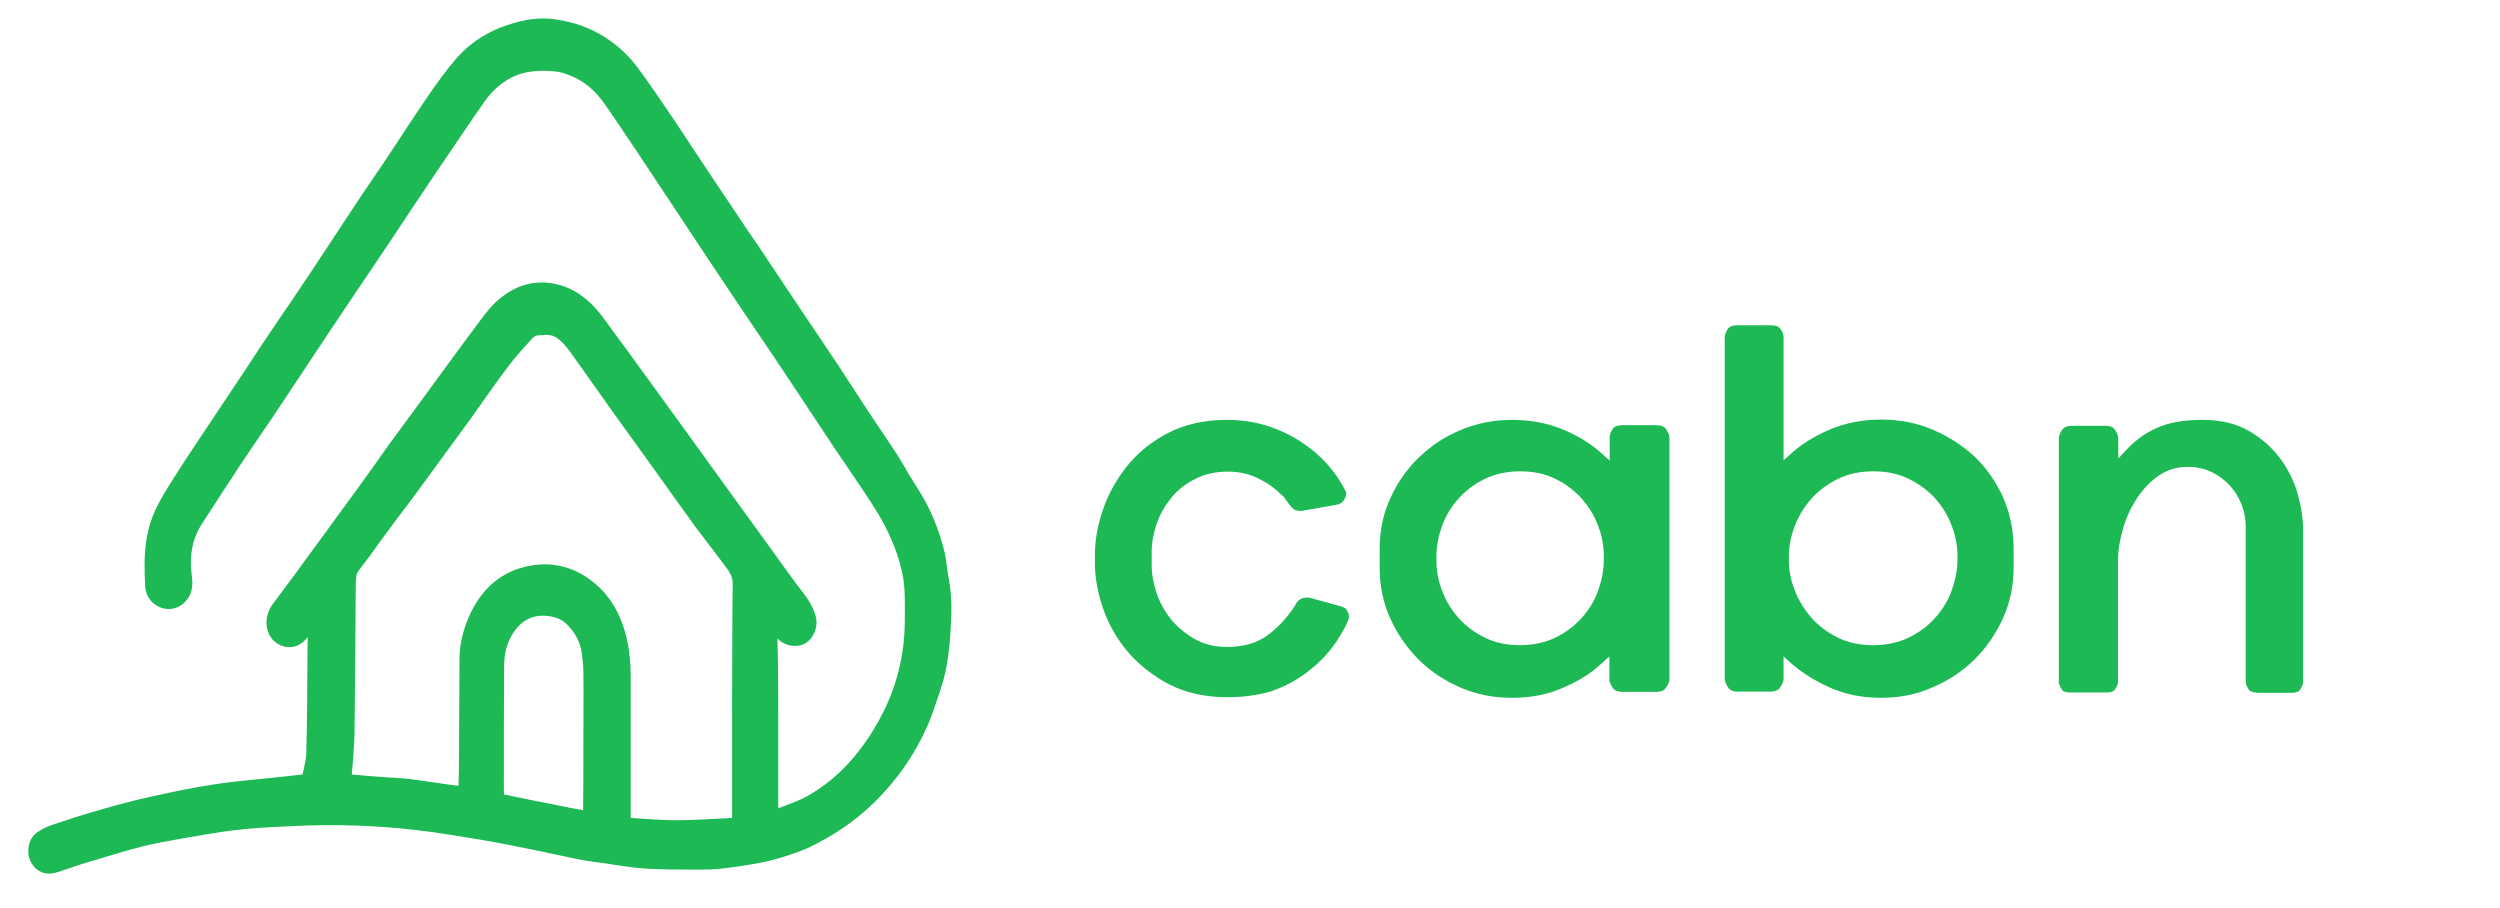
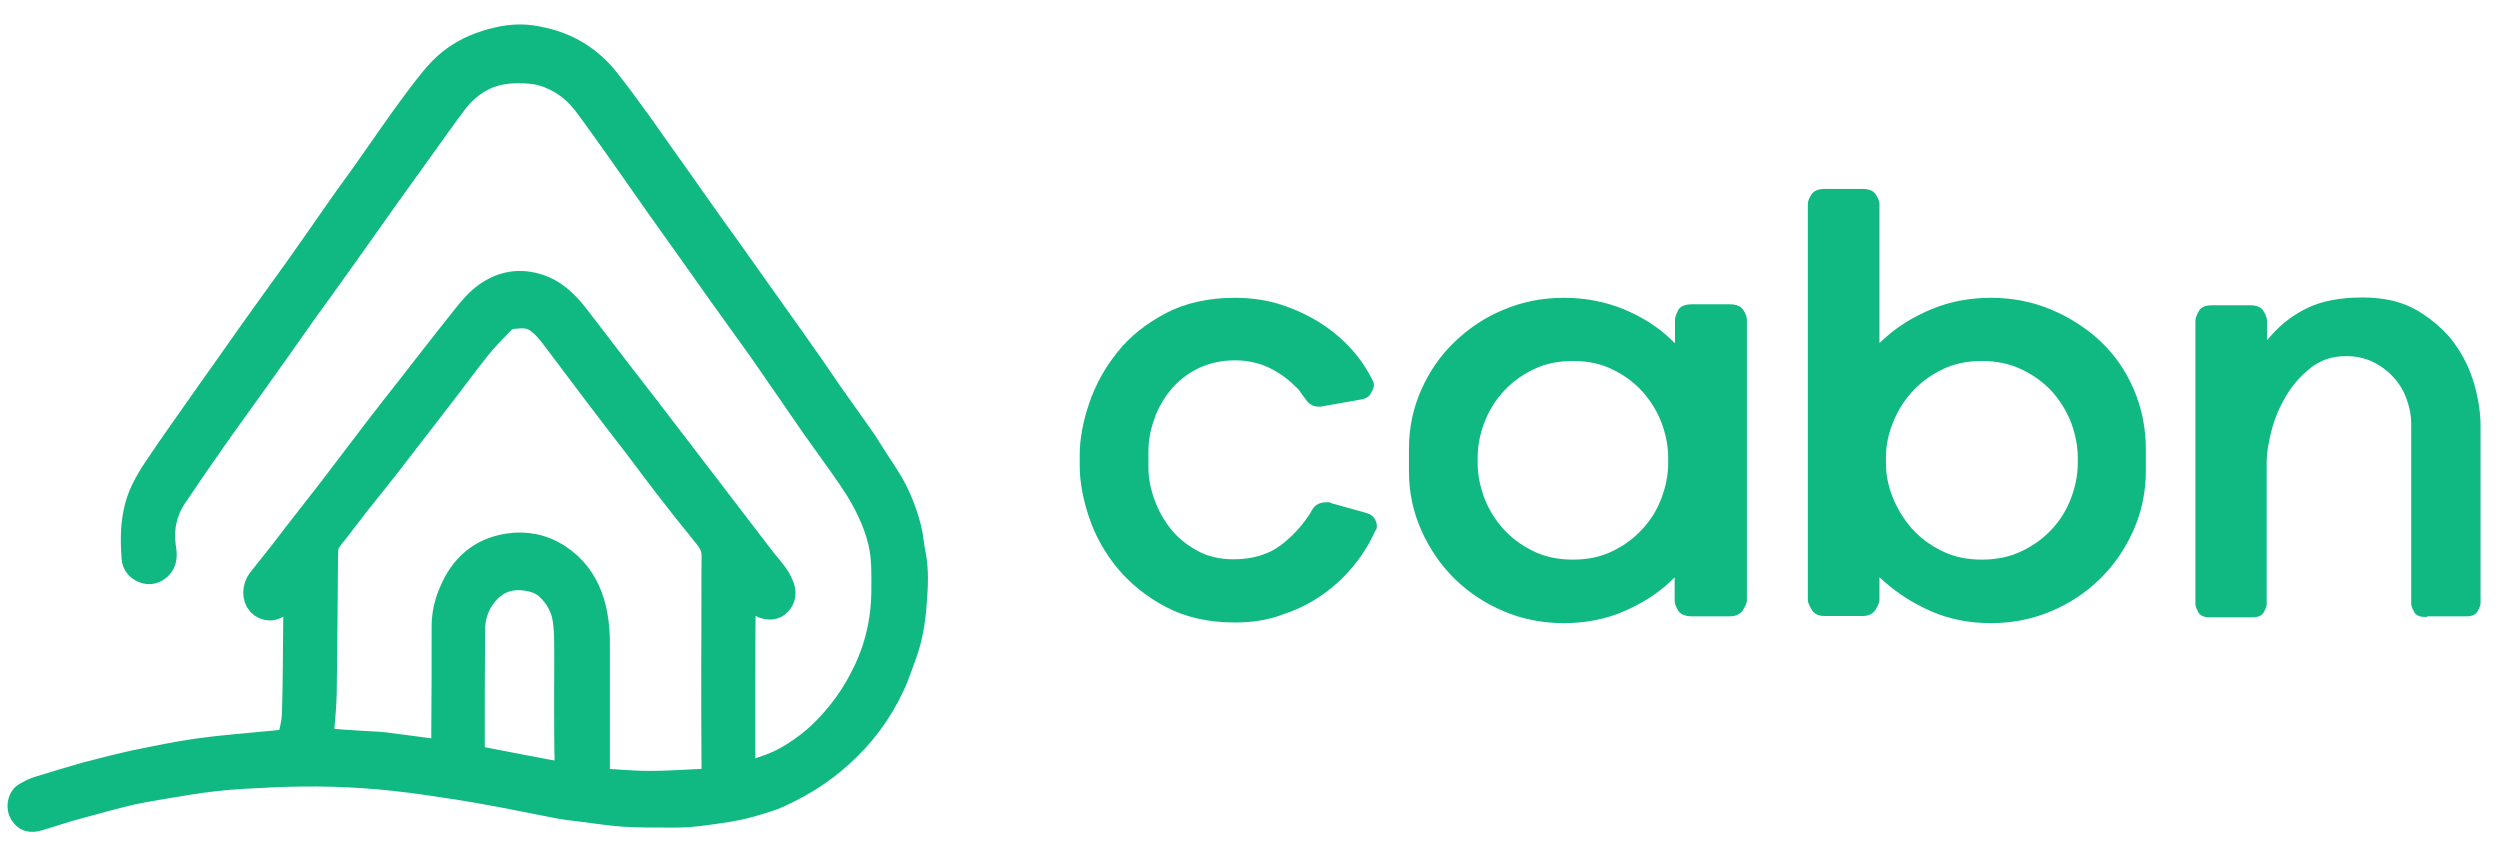
- <svg xmlns="http://www.w3.org/2000/svg" version="1.1" id="Layer_1" x="0px" y="0px" viewBox="0 0 845.5 307" style="enable-background:new 0 0 845.5 307;" xml:space="preserve">
+ <svg xmlns="http://www.w3.org/2000/svg" version="1.1" id="Layer_1" x="0px" y="0px" viewBox="0 0 771.5 264" style="enable-background:new 0 0 771.5 264;" xml:space="preserve">
  <style type="text/css">
- 	.st0{fill:#1DB954;stroke:#1DB954;stroke-width:7;stroke-miterlimit:10;}
- 	.st1{fill:#1DB954;}
+ 	.st0{fill:#10B981;stroke:#10B981;stroke-width:9;stroke-miterlimit:10;}
+ 	.st1{fill:#10B981;stroke:#10B981;stroke-miterlimit:10;}
</style>
-   <path class="st0" d="M259.7,242c0,11,0,22,0,32.9c0,0.2,0,0.4,0,0.6c0.1,2.1,0.5,2.6,2.2,2c2.7-0.9,5.4-1.9,8.1-3  c4.2-1.6,8-4,11.7-6.8c4.6-3.5,8.7-7.8,12.3-12.6c3.2-4.2,6-8.9,8.4-13.8c4.6-9.6,7-20,7.1-31c0-6,0.3-12.1-1.1-18  c-0.9-4-2.2-7.8-3.9-11.6c-2.5-5.9-5.9-11.1-9.3-16.2c-3.3-5-6.7-9.9-10-14.8c-6.2-9.3-12.3-18.6-18.5-27.9  c-4.4-6.6-8.9-13.1-13.3-19.7c-7-10.4-14-20.9-20.9-31.4c-4.5-6.7-8.9-13.5-13.4-20.2c-4-5.9-7.9-11.9-12-17.7  c-3.4-4.8-7.7-8.4-12.7-10.4c-2-0.8-4-1.5-6.1-1.7c-5.8-0.6-11.7-0.3-17.1,2.5c-3.8,2-7.1,4.9-9.8,8.6c-4.1,5.7-8,11.7-12,17.5  c-4.1,6.1-8.3,12.2-12.4,18.4c-4.4,6.6-8.7,13.2-13.2,19.8c-4.8,7.1-9.6,14.2-14.4,21.4c-6,9-12,18.1-18,27.1  c-4.3,6.5-8.8,12.9-13.1,19.4c-4.4,6.6-8.6,13.2-12.9,19.8c-3.9,6-5,12.7-4,20c0.3,2.2,0.3,4.3-1.3,5.9c-1.3,1.3-2.8,1.7-4.5,1.1  c-1.6-0.6-2.9-2-3-4c-0.3-5.3-0.4-10.6,0.5-15.9c1-5.9,3.6-10.7,6.5-15.4c3.1-5,6.3-9.9,9.5-14.7c5.8-8.7,11.6-17.4,17.4-26.1  c3-4.6,6-9.2,9.1-13.7c4.2-6.2,8.4-12.3,12.5-18.5c5.1-7.7,10.2-15.5,15.3-23.2c3-4.6,6.2-9.1,9.2-13.6c4.8-7.2,9.5-14.5,14.4-21.7  c3.3-4.8,6.6-9.5,10.3-13.7c4.3-4.8,9.6-8,15.4-9.9c5-1.7,10-2.6,15.2-1.7c5.2,0.8,10.3,2.5,14.9,5.5c3.9,2.5,7.4,5.7,10.3,9.7  c3.7,5,7.3,10.3,10.8,15.5c2.9,4.2,5.7,8.6,8.5,12.8c4.1,6.2,8.2,12.3,12.3,18.4c3,4.6,6.1,9.1,9.2,13.6c3.9,5.8,7.7,11.6,11.6,17.4  c5,7.5,10.1,15,15.1,22.5c2.8,4.3,5.6,8.6,8.4,12.9c3.7,5.7,7.6,11.3,11.3,17c1.5,2.3,2.9,4.8,4.3,7.2c1.7,2.8,3.6,5.6,5.2,8.5  c2.8,5.2,4.9,10.8,6.3,16.7c0.6,2.8,0.8,5.7,1.3,8.5c1.2,6,0.9,12.1,0.5,18.1c-0.4,6.3-1.3,12.6-3.4,18.5c-1.3,3.8-2.5,7.7-4.1,11.3  c-4.3,9.7-10.2,17.9-17.5,25c-6.3,6.1-13.4,10.7-20.9,14.3c-2.4,1.1-4.9,1.9-7.3,2.7c-6.6,2.2-13.4,3.1-20.2,4  c-2.9,0.4-5.8,0.4-8.6,0.4c-5.7,0-11.3,0-17-0.3c-4.6-0.3-9.2-1.1-13.9-1.8c-2.9-0.4-5.7-0.7-8.6-1.3c-8.2-1.7-16.4-3.5-24.7-5.1  c-6-1.2-12-2.1-18-3.1c-4.3-0.7-8.6-1.3-12.9-1.8c-14-1.6-28.1-2-42.2-1.3c-6.6,0.3-13.1,0.6-19.7,1.4c-6.1,0.7-12.2,1.9-18.3,2.9  c-4.4,0.8-8.7,1.5-13,2.6c-6.3,1.6-12.5,3.5-18.7,5.4c-3.5,1-6.9,2.3-10.4,3.4c-2.5,0.8-3.8,0.3-4.9-1.6c-1-1.6-0.6-4.6,0.9-5.6  c1.3-0.9,2.8-1.6,4.2-2.1c5.4-1.8,10.9-3.6,16.3-5.1c5.5-1.6,11.1-3.1,16.6-4.3c7.2-1.6,14.3-3.1,21.6-4.2  c7.7-1.2,15.5-1.7,23.2-2.6c2.6-0.3,5.1-0.5,7.6-0.9c0.5-0.1,1.3-0.8,1.5-1.3c0.6-3.1,1.5-6.2,1.6-9.3c0.3-11.3,0.3-22.5,0.4-33.8  c0-4.1,0.1-8.2,0.2-12.3c0-1.1-0.5-1.6-1.3-1.4c-0.7,0.2-1.4,0.7-1.8,1.4c-1.2,1.6-2.2,3.3-3.4,4.9c-2,2.8-4.8,2.3-6.4,0.6  c-1.6-1.8-1.6-5.1,0.1-7.4c2.5-3.4,5.1-6.8,7.6-10.2c2.9-4,5.8-8,8.7-11.9c4.4-6,8.8-12.1,13.2-18.1c3.4-4.7,6.8-9.5,10.2-14.3  c3.8-5.2,7.6-10.3,11.4-15.5c2.1-2.8,4.1-5.7,6.2-8.5c4.2-5.8,8.5-11.5,12.7-17.2c2.1-2.9,4.3-5.7,7.1-7.8c5.1-3.9,10.5-5,16.5-3.3  c5.7,1.7,9.9,5.7,13.5,10.8c2.4,3.4,4.9,6.7,7.4,10.1c5.5,7.5,10.9,15.1,16.4,22.6c5.2,7.2,10.5,14.5,15.7,21.7  c8.1,11.2,16.2,22.4,24.3,33.6c1.4,2,3.1,3.8,4.4,5.9c0.9,1.3,1.6,2.7,2.1,4.2c0.7,1.8,0.3,3.6-0.8,5.1c-1.1,1.4-3.1,1.4-4.7,0.7  c-1.5-0.7-2.3-2.2-3.2-3.5c-0.8-1.1-1.5-2.3-2.4-3.3c-0.4-0.5-1.1-0.7-1.6-1c-0.2,0.6-0.5,1.3-0.5,1.9  C259.7,219.8,259.7,230.9,259.7,242C259.7,242,259.7,242,259.7,242z M251.1,236.6C251.2,236.6,251.2,236.6,251.1,236.6  c0.1-13,0-26.1,0.2-39.1c0-2.9-1-5-2.4-7c-3.6-4.9-7.3-9.6-10.9-14.4c-4.5-6.2-8.9-12.4-13.4-18.7c-4.7-6.6-9.5-13.1-14.2-19.7  c-4.4-6.2-8.8-12.4-13.2-18.6c-2-2.9-4.1-5.8-6.9-7.7c-2.6-1.9-5.5-1.7-8.4-1.5c-1.6,0.1-3.1,0.8-4.3,2c-2.9,3.2-5.9,6.4-8.5,9.9  c-4.5,5.9-8.7,12.1-13,18.1c-5.9,8.1-11.8,16.1-17.7,24.2c-3.4,4.7-7,9.2-10.4,13.9c-2.5,3.3-4.8,6.8-7.4,10.1  c-3.8,4.9-3.7,4.9-3.8,11.5c-0.1,16.1-0.2,32.2-0.4,48.3c-0.1,4.9-0.6,9.9-1,14.8c-0.1,1.6,0.4,2.5,1.8,2.6c4,0.4,8.1,0.7,12.1,1  c2.8,0.2,5.7,0.3,8.5,0.6c6.2,0.8,12.3,1.8,18.5,2.6c1.6,0.2,2.2-0.4,2.2-2.2c0.1-2.1,0.1-4.3,0.2-6.4c0.1-12.6,0.1-25.1,0.2-37.7  c0-4.1,0.8-7.9,2.2-11.5c3.7-9.8,10.2-15.5,19.2-17c5.9-1,11.5,0.2,16.7,3.8c4.9,3.4,8.3,8.1,10.4,14.2c1.8,5.2,2.4,10.7,2.4,16.3  c0,15.7,0,31.5,0,47.2c0,3,1,3.7,3.1,3.9c5.2,0.3,10.4,0.8,15.6,0.8c6.6,0,13.3-0.5,19.9-0.8c2.3-0.1,2.7-0.6,2.7-3.3  C251.1,263.4,251.1,250,251.1,236.6z M200.8,250.2C200.8,250.2,200.9,250.2,200.8,250.2c0-7.6,0.1-15.1,0-22.7  c0-2.2-0.2-4.4-0.5-6.6c-0.6-5-2.9-9.1-6.2-12.3c-2.5-2.5-5.6-3.5-8.9-3.8c-6-0.5-10.9,1.8-14.6,7.4c-2.4,3.7-3.5,7.9-3.6,12.4  c-0.1,13.7-0.1,27.5-0.1,41.2c0,1.2,0,2.4,0.1,3.6c0.1,1.3,0.7,2,1.7,2.4c0.5,0.2,1,0.3,1.5,0.4c5.8,1.2,11.5,2.4,17.3,3.5  c3.4,0.7,6.8,1.4,10.2,1.9c2.9,0.4,2.9,0.3,3-3.1C200.8,266.4,200.8,258.3,200.8,250.2z" />
-   <path class="st1" d="M415.2,235.8c-7.6,0-14.3-1.5-19.9-4.4c-5.6-3-10.3-6.7-14-11.1c-3.7-4.4-6.5-9.4-8.3-14.7  c-1.8-5.3-2.7-10.4-2.7-15v-3.2c0-4.6,0.9-9.7,2.7-15c1.8-5.3,4.6-10.3,8.2-14.8c3.6-4.5,8.3-8.3,13.9-11.2  c5.6-2.9,12.3-4.4,19.9-4.4c4.8,0,9.4,0.7,13.5,2c4.1,1.3,7.9,3.1,11.3,5.3c3.4,2.2,6.4,4.7,9,7.6c2.5,2.8,4.6,5.8,6.1,8.9  c0.4,0.7,0.4,1.1,0.4,1.2c0,0.3-0.1,0.9-0.8,2.2c-0.5,0.8-1.3,1.3-2.5,1.5l-11.3,2l-0.2,0.1c0,0,0,0,0,0c0,0-0.1,0-0.5,0  c-1,0-1.8-0.2-2.3-0.5c-0.8-0.6-1.1-0.9-1.1-1l-1.7-2.2c-0.2-0.3-0.5-0.7-0.7-1c-0.3-0.4-0.7-0.7-1.1-1c-2.2-2.2-4.8-4-7.8-5.4  c-3-1.5-6.4-2.2-10-2.2c-4.1,0-7.9,0.8-11.1,2.5c-3.3,1.6-6,3.8-8.1,6.4c-2.1,2.6-3.8,5.5-4.9,8.7c-1.1,3.2-1.7,6.4-1.7,9.5v4.7  c0,3,0.6,6.2,1.7,9.4c1.1,3.2,2.8,6.2,4.9,8.8c2.1,2.6,4.8,4.8,7.9,6.6c3.2,1.8,6.9,2.7,11,2.7c5.6,0,10.4-1.4,14-4.2  c3.6-2.7,6.6-6.1,9.1-10l0-0.1c0.9-1.6,2.1-2.4,3.9-2.4h0.8c0.1,0,0.2,0,0.2,0l0.1,0.1l10.5,2.9c1,0.3,1.6,0.7,2,1.4  c0.5,0.9,0.6,1.5,0.6,1.9c0,0.8-0.1,1.1-0.1,1.1l0,0.1l-0.1,0.1c-1.4,3.2-3.3,6.5-5.8,9.7c-2.5,3.2-5.5,6-8.9,8.5  c-3.4,2.5-7.3,4.5-11.7,6C425.3,235.1,420.4,235.8,415.2,235.8z" />
-   <path class="st1" d="M511.4,236c-6.1,0-12-1.1-17.3-3.4c-5.4-2.3-10.1-5.4-14.2-9.4c-4-4-7.3-8.7-9.7-14c-2.4-5.3-3.6-11-3.6-17  v-6.6c0-6.1,1.2-11.9,3.6-17.1c2.4-5.3,5.6-9.9,9.7-13.8c4-3.9,8.8-7.1,14.2-9.3c5.4-2.3,11.2-3.4,17.3-3.4c6.2,0,12.1,1.1,17.3,3.3  c5.3,2.2,9.8,5.1,13.5,8.5l2.2,2v-8c0-0.7,0.3-1.7,1-2.7c0.5-0.9,1.7-1.3,3.6-1.3h10.9c1.8,0,3,0.4,3.6,1.4c0.9,1.4,1.1,2.2,1.1,2.7  v82c0,0.3-0.1,1.1-1.1,2.6c-0.6,1-1.8,1.5-3.5,1.5H549c-1.8,0-3-0.4-3.6-1.4c-0.7-1.1-1.1-2-1.1-2.7V222l-2.2,2  c-3.7,3.5-8.2,6.4-13.5,8.6C523.5,234.9,517.6,236,511.4,236z M514.1,159.4c-4.5,0-8.5,0.9-12,2.6c-3.5,1.7-6.5,4-8.9,6.7  c-2.4,2.7-4.3,5.8-5.5,9.2c-1.2,3.3-1.9,6.8-1.9,10.1v1.6c0,3.4,0.6,6.8,1.9,10.1c1.2,3.4,3.1,6.4,5.5,9.2c2.4,2.7,5.4,5,8.9,6.7  c3.5,1.8,7.6,2.6,12,2.6c4.5,0,8.5-0.9,12-2.6c3.5-1.7,6.5-4,8.9-6.7c2.4-2.7,4.3-5.8,5.5-9.2c1.2-3.4,1.9-6.8,1.9-10.1V188  c0-3.4-0.6-6.8-1.9-10.1c-1.2-3.4-3.1-6.4-5.5-9.2c-2.4-2.7-5.4-5-8.9-6.7C522.6,160.2,518.6,159.4,514.1,159.4z" />
-   <path class="st1" d="M636.2,236c-6.2,0-12-1.1-17.2-3.4c-5.2-2.3-9.8-5.2-13.6-8.6l-2.2-2v7.8c0,0.3-0.1,1.1-1.1,2.6  c-0.6,1-1.7,1.5-3.3,1.5h-11.1c-2.1,0-2.9-0.8-3.3-1.5c-1-1.5-1.1-2.3-1.1-2.6V113.9c0-0.7,0.4-1.6,1-2.6c0.6-0.9,1.7-1.3,3.4-1.3  h11.1c1.7,0,2.8,0.4,3.4,1.3c0.7,1,1,1.9,1,2.6v41.8l2.2-2c3.8-3.5,8.4-6.3,13.6-8.5c5.2-2.2,11-3.3,17.2-3.3c6.1,0,12,1.1,17.4,3.4  c5.4,2.3,10.2,5.4,14.3,9.2c4,3.9,7.2,8.5,9.6,13.8c2.3,5.3,3.5,11.1,3.5,17.2v6.6c0,6-1.2,11.7-3.6,17c-2.4,5.3-5.6,10-9.7,14  c-4,4-8.8,7.1-14.2,9.4C648.2,234.9,642.3,236,636.2,236z M633.5,159.4c-4.5,0-8.5,0.9-12,2.6c-3.5,1.7-6.5,4-8.9,6.7  c-2.4,2.7-4.3,5.8-5.6,9.2c-1.3,3.4-2,6.8-2,10.1v1.6c0,3.4,0.7,6.8,2,10.1c1.3,3.4,3.2,6.4,5.6,9.2c2.4,2.7,5.4,5,8.9,6.7  c3.5,1.8,7.6,2.6,12,2.6c4.5,0,8.6-0.9,12.1-2.6c3.5-1.7,6.6-4,9-6.8c2.4-2.7,4.3-5.8,5.5-9.2c1.2-3.4,1.9-6.8,1.9-10.1V188  c0-3.4-0.6-6.8-1.9-10.1c-1.2-3.4-3.1-6.4-5.5-9.2c-2.4-2.7-5.5-5-9-6.7C642.1,160.2,638,159.4,633.5,159.4z" />
-   <path class="st1" d="M763.2,234.2c-2.1,0-2.7-0.9-2.8-1.2c-0.8-1.3-0.9-2-0.9-2.2V178c0-2.3-0.4-4.7-1.3-7.1  c-0.9-2.4-2.2-4.6-3.9-6.5c-1.7-1.9-3.8-3.5-6.2-4.7c-2.4-1.2-5.2-1.8-8.3-1.8c-4,0-7.5,1.2-10.5,3.5c-2.9,2.2-5.3,5-7.2,8.1  c-1.9,3.1-3.4,6.5-4.3,10.1c-1,3.6-1.5,6.8-1.5,9.7v41.5c0,0.2-0.1,0.9-0.9,2.2c-0.2,0.3-0.7,1.2-2.8,1.2H700  c-2.1,0-2.7-0.9-2.8-1.2c-0.8-1.3-0.9-2-0.9-2.2v-82.7c0-0.5,0.2-1.3,1.1-2.7c0.6-0.9,1.7-1.4,3.4-1.4h11.1c1.7,0,2.8,0.4,3.4,1.4  c0.9,1.4,1.1,2.2,1.1,2.7v7l2.3-2.5c3-3.3,6.5-6,10.6-7.8c4-1.9,9.3-2.8,15.5-2.8c6.3,0,11.7,1.3,15.9,3.8c4.3,2.5,7.8,5.7,10.5,9.3  c2.7,3.7,4.7,7.7,5.9,12c1.2,4.3,1.8,8.4,1.8,11.9v51.9c0,0.2-0.1,0.9-0.9,2.2c-0.2,0.3-0.7,1.2-2.8,1.2H763.2z" />
+   <g>
+     <path class="st0" d="M228.6,209.4c0,9.3,0,18.7,0,28c0,0.2,0,0.3,0,0.5c0.1,1.8,0.4,2.2,2,1.7c2.5-0.8,4.9-1.6,7.3-2.5   c3.8-1.4,7.2-3.4,10.5-5.8c4.2-3,7.8-6.6,11.1-10.7c2.9-3.6,5.4-7.5,7.5-11.7c4.2-8.2,6.3-17,6.4-26.4c0-5.1,0.2-10.2-1-15.3   c-0.8-3.4-2-6.7-3.5-9.8c-2.3-5-5.3-9.4-8.4-13.8c-3-4.2-6-8.4-9-12.6C246,123,240.5,115,235,107.1c-4-5.6-8-11.1-12-16.7   c-6.3-8.9-12.6-17.8-18.9-26.6c-4-5.7-8-11.4-12-17.1c-3.6-5-7.1-10.1-10.8-15c-3.1-4.1-6.9-7.1-11.5-8.9c-1.8-0.7-3.6-1.2-5.5-1.4   c-5.3-0.5-10.5-0.3-15.4,2.1c-3.4,1.7-6.4,4.2-8.8,7.3c-3.7,4.9-7.2,9.9-10.8,14.9c-3.7,5.2-7.5,10.4-11.2,15.6   c-4,5.6-7.9,11.2-11.9,16.8c-4.3,6.1-8.7,12.1-13,18.1c-5.4,7.7-10.8,15.3-16.3,23c-3.9,5.5-7.9,10.9-11.8,16.5   c-3.9,5.6-7.8,11.2-11.6,16.9c-3.5,5.1-4.6,10.8-3.6,17c0.3,1.9,0.2,3.7-1.2,5c-1.2,1.1-2.6,1.5-4,0.9c-1.5-0.5-2.6-1.7-2.7-3.4   c-0.3-4.5-0.4-9,0.5-13.5c0.9-5,3.2-9.1,5.8-13.1c2.8-4.2,5.7-8.4,8.6-12.5c5.2-7.4,10.4-14.8,15.6-22.1c2.7-3.9,5.5-7.8,8.2-11.6   c3.7-5.2,7.5-10.4,11.3-15.7c4.6-6.5,9.2-13.1,13.8-19.7c2.7-3.9,5.6-7.7,8.3-11.6c4.3-6.1,8.6-12.4,13-18.4c3-4,5.9-8.1,9.3-11.7   c3.9-4.1,8.7-6.8,13.9-8.4c4.5-1.4,9-2.2,13.7-1.5c4.7,0.7,9.3,2.1,13.5,4.6c3.5,2.1,6.7,4.9,9.3,8.2c3.4,4.3,6.6,8.7,9.8,13.1   c2.6,3.6,5.1,7.3,7.7,10.9c3.7,5.2,7.4,10.4,11.1,15.7c2.7,3.9,5.5,7.7,8.3,11.6c3.5,4.9,7,9.9,10.5,14.8   c4.5,6.4,9.1,12.7,13.6,19.2c2.6,3.6,5,7.3,7.6,11c3.4,4.8,6.8,9.6,10.2,14.4c1.4,2,2.6,4.1,3.9,6.1c1.6,2.4,3.2,4.8,4.7,7.3   c2.6,4.4,4.4,9.2,5.7,14.2c0.6,2.4,0.7,4.8,1.2,7.2c1.1,5.1,0.8,10.3,0.4,15.4c-0.4,5.4-1.2,10.7-3.1,15.8   c-1.2,3.2-2.2,6.5-3.7,9.6c-3.9,8.3-9.2,15.3-15.8,21.2c-5.7,5.2-12.1,9.1-18.9,12.2c-2.1,1-4.4,1.6-6.6,2.3   c-6,1.9-12.1,2.6-18.2,3.4c-2.6,0.3-5.2,0.4-7.8,0.4c-5.1,0-10.2,0-15.3-0.3c-4.2-0.3-8.3-1-12.5-1.5c-2.6-0.3-5.2-0.6-7.7-1.1   c-7.4-1.4-14.8-3-22.3-4.3c-5.4-1-10.8-1.8-16.2-2.6c-3.9-0.6-7.7-1.1-11.6-1.5c-12.6-1.4-25.3-1.7-38-1.1   c-5.9,0.3-11.9,0.5-17.7,1.2c-5.5,0.6-11,1.6-16.5,2.5c-3.9,0.7-7.9,1.3-11.7,2.3c-5.6,1.4-11.2,3-16.8,4.5c-3.1,0.9-6.2,2-9.4,2.9   c-2.2,0.7-3.4,0.3-4.4-1.3c-0.9-1.4-0.5-3.9,0.8-4.7c1.2-0.7,2.5-1.4,3.8-1.8c4.9-1.5,9.8-3,14.7-4.4c5-1.3,10-2.6,15-3.7   c6.5-1.3,12.9-2.7,19.4-3.6c6.9-1,13.9-1.5,20.9-2.2c2.3-0.2,4.6-0.4,6.9-0.8c0.5-0.1,1.2-0.7,1.3-1.1c0.6-2.6,1.3-5.2,1.4-7.9   c0.3-9.6,0.3-19.1,0.4-28.7c0-3.5,0.1-7,0.2-10.5c0-0.9-0.5-1.3-1.1-1.2c-0.6,0.2-1.2,0.6-1.7,1.1c-1.1,1.3-2,2.8-3,4.2   c-1.8,2.4-4.4,1.9-5.7,0.5c-1.4-1.5-1.4-4.3,0.1-6.3c2.3-2.9,4.6-5.8,6.9-8.7c2.6-3.4,5.2-6.8,7.8-10.1c4-5.1,8-10.2,11.9-15.4   c3.1-4,6.1-8.1,9.2-12.1c3.4-4.4,6.8-8.8,10.3-13.2c1.9-2.4,3.7-4.8,5.6-7.2c3.8-4.9,7.7-9.8,11.5-14.6c1.9-2.4,3.9-4.8,6.4-6.6   c4.6-3.3,9.5-4.3,14.9-2.8c5.1,1.4,8.9,4.9,12.2,9.2c2.2,2.9,4.4,5.7,6.6,8.6c4.9,6.4,9.8,12.8,14.8,19.2   c4.7,6.1,9.4,12.3,14.1,18.4c7.3,9.5,14.6,19.1,21.9,28.6c1.3,1.7,2.8,3.3,4,5c0.8,1.1,1.4,2.3,1.9,3.6c0.6,1.6,0.3,3.1-0.8,4.3   c-1,1.2-2.8,1.2-4.2,0.6c-1.4-0.6-2-1.8-2.9-2.9c-0.7-0.9-1.4-2-2.1-2.8c-0.4-0.4-1-0.6-1.5-0.9c-0.2,0.5-0.4,1.1-0.4,1.6   C228.6,190.5,228.6,199.9,228.6,209.4C228.6,209.4,228.6,209.4,228.6,209.4z M220.9,204.7C220.9,204.7,220.9,204.7,220.9,204.7   c0.1-11.1,0-22.1,0.1-33.2c0-2.5-0.9-4.3-2.2-6c-3.2-4.1-6.6-8.1-9.8-12.3c-4.1-5.2-8.1-10.6-12.1-15.9   c-4.3-5.6-8.6-11.1-12.8-16.7c-4-5.3-8-10.6-11.9-15.8c-1.8-2.4-3.7-4.9-6.2-6.6c-2.4-1.6-5-1.5-7.6-1.2c-1.5,0.1-2.8,0.7-3.8,1.7   c-2.6,2.7-5.3,5.4-7.7,8.4c-4,5-7.8,10.3-11.8,15.4c-5.3,6.9-10.6,13.7-15.9,20.6c-3.1,4-6.3,7.9-9.4,11.8   c-2.2,2.8-4.4,5.8-6.6,8.6c-3.4,4.2-3.4,4.2-3.4,9.8c-0.1,13.7-0.2,27.4-0.4,41.1c-0.1,4.2-0.6,8.4-0.9,12.6   c-0.1,1.4,0.4,2.1,1.7,2.2c3.6,0.3,7.3,0.6,10.9,0.8c2.6,0.2,5.1,0.2,7.7,0.5c5.6,0.7,11.1,1.5,16.7,2.2c1.4,0.2,1.9-0.3,2-1.9   c0.1-1.8,0.1-3.6,0.1-5.5c0.1-10.7,0.1-21.4,0.1-32c0-3.4,0.7-6.7,2-9.8c3.3-8.4,9.2-13.2,17.3-14.4c5.3-0.8,10.4,0.2,15.1,3.3   c4.4,2.9,7.5,6.9,9.4,12c1.6,4.4,2.2,9.1,2.2,13.9c0,13.4,0,26.7,0,40.1c0,2.6,0.9,3.2,2.8,3.3c4.7,0.3,9.4,0.7,14.1,0.7   c6,0,12-0.5,18-0.7c2.1-0.1,2.4-0.5,2.4-2.8C220.9,227.5,220.9,216.1,220.9,204.7z M175.5,216.3   C175.5,216.3,175.6,216.3,175.5,216.3c0-6.4,0.1-12.9,0-19.3c0-1.9-0.2-3.7-0.4-5.6c-0.6-4.3-2.6-7.7-5.5-10.5   c-2.3-2.1-5.1-2.9-8-3.2c-5.4-0.5-9.8,1.5-13.2,6.3c-2.2,3.1-3.2,6.7-3.2,10.5c-0.1,11.7-0.1,23.3-0.1,35c0,1,0,2.1,0.1,3.1   c0.1,1.1,0.6,1.7,1.6,2c0.5,0.1,0.9,0.2,1.4,0.3c5.2,1,10.4,2,15.6,3c3.1,0.6,6.1,1.2,9.2,1.6c2.6,0.4,2.7,0.3,2.7-2.7   C175.5,230.1,175.5,223.2,175.5,216.3z" />
+     <path class="st1" d="M381.1,191.6c-8.1,0-15.1-1.6-21-4.7c-5.9-3.1-10.9-7.1-14.8-11.8c-3.9-4.7-6.8-9.9-8.7-15.5   c-1.9-5.6-2.9-11-2.9-15.8v-3.4c0-4.9,1-10.2,2.9-15.8c1.9-5.6,4.8-10.9,8.7-15.7c3.8-4.8,8.8-8.7,14.7-11.8c5.9-3.1,13-4.7,21-4.7   c5.1,0,9.9,0.7,14.2,2.1c4.3,1.4,8.4,3.3,12,5.6c3.6,2.3,6.8,5,9.5,8c2.7,3,4.8,6.2,6.4,9.4c0.4,0.8,0.4,1.2,0.4,1.3   c0,0.3-0.1,1-0.9,2.4c-0.5,0.9-1.4,1.4-2.7,1.6l-12,2.1l-0.2,0.1c0,0,0,0,0,0c0,0-0.1,0-0.5,0c-1.1,0-1.9-0.2-2.4-0.6   c-0.9-0.6-1.1-1-1.2-1.1l-1.7-2.3c-0.2-0.4-0.5-0.7-0.8-1.1c-0.3-0.4-0.7-0.7-1.1-1.1c-2.3-2.3-5.1-4.3-8.2-5.8   c-3.2-1.5-6.8-2.3-10.6-2.3c-4.4,0-8.3,0.9-11.8,2.6c-3.4,1.7-6.3,4-8.6,6.8c-2.2,2.8-4,5.8-5.1,9.2c-1.2,3.3-1.8,6.7-1.8,10v4.9   c0,3.2,0.6,6.5,1.8,9.9c1.2,3.4,2.9,6.5,5.1,9.3c2.2,2.8,5,5.1,8.3,6.9c3.3,1.9,7.3,2.8,11.6,2.8c5.9,0,10.9-1.5,14.8-4.4   c3.8-2.9,7-6.4,9.6-10.6l0-0.1c0.9-1.7,2.2-2.5,4.1-2.5h0.9c0.1,0,0.2,0,0.3,0.1l0.1,0.1l11.1,3.1c1,0.3,1.7,0.8,2.1,1.4   c0.6,1,0.7,1.6,0.7,2c0,0.9-0.2,1.1-0.2,1.1l-0.1,0.1l-0.1,0.1c-1.5,3.4-3.5,6.8-6.2,10.2c-2.6,3.3-5.8,6.4-9.4,9   c-3.6,2.6-7.7,4.8-12.3,6.3C391.6,190.8,386.5,191.6,381.1,191.6z" />
+     <path class="st1" d="M482.6,191.8c-6.5,0-12.6-1.2-18.3-3.6c-5.7-2.4-10.7-5.7-15-9.9c-4.3-4.2-7.7-9.2-10.2-14.8   c-2.5-5.6-3.8-11.6-3.8-18v-7c0-6.5,1.3-12.5,3.8-18.1c2.5-5.6,5.9-10.5,10.2-14.6c4.3-4.1,9.3-7.5,15-9.8   c5.7-2.4,11.8-3.6,18.3-3.6c6.6,0,12.7,1.2,18.3,3.5c5.6,2.3,10.4,5.4,14.2,9l2.3,2.2v-8.4c0-0.7,0.4-1.7,1-2.9   c0.6-0.9,1.8-1.4,3.8-1.4h11.5c1.9,0,3.1,0.5,3.8,1.4c0.9,1.4,1.1,2.4,1.1,2.9v86.6c0,0.3-0.2,1.2-1.2,2.8c-0.7,1-1.9,1.6-3.7,1.6   h-11.5c-1.9,0-3.1-0.5-3.8-1.4c-0.7-1.1-1.1-2.1-1.1-2.9V177l-2.3,2.2c-3.9,3.7-8.7,6.7-14.3,9.1   C495.3,190.6,489.2,191.8,482.6,191.8z M485.4,110.9c-4.7,0-9,0.9-12.7,2.8c-3.7,1.8-6.8,4.2-9.4,7.1c-2.6,2.9-4.5,6.2-5.8,9.7   c-1.3,3.5-2,7.1-2,10.7v1.7c0,3.6,0.7,7.1,2,10.7c1.3,3.5,3.3,6.8,5.8,9.7c2.6,2.9,5.7,5.3,9.4,7.1c3.7,1.9,8,2.8,12.7,2.8   c4.7,0,9-0.9,12.7-2.8c3.7-1.8,6.8-4.2,9.4-7.1c2.6-2.9,4.5-6.1,5.8-9.7c1.3-3.5,2-7.1,2-10.7v-1.7c0-3.5-0.7-7.1-2-10.7   c-1.3-3.5-3.3-6.8-5.8-9.7c-2.6-2.9-5.7-5.3-9.4-7.1C494.4,111.8,490.2,110.9,485.4,110.9z" />
+     <path class="st1" d="M614.4,191.8c-6.6,0-12.7-1.2-18.2-3.6c-5.5-2.4-10.3-5.5-14.4-9.1l-2.3-2.1v8.2c0,0.3-0.2,1.2-1.2,2.8   c-0.7,1-1.8,1.6-3.5,1.6h-11.7c-2.2,0-3.1-0.9-3.5-1.6c-1-1.6-1.2-2.4-1.2-2.8V62.9c0-0.7,0.4-1.7,1.1-2.7c0.6-0.9,1.8-1.4,3.6-1.4   h11.7c1.8,0,3,0.5,3.6,1.4c0.7,1.1,1.1,2,1.1,2.7V107l2.3-2.1c4-3.7,8.9-6.7,14.4-9c5.5-2.3,11.6-3.5,18.2-3.5   c6.5,0,12.7,1.2,18.4,3.6c5.7,2.4,10.8,5.7,15.1,9.7c4.3,4.1,7.7,9,10.1,14.6c2.4,5.6,3.7,11.7,3.7,18.2v7c0,6.3-1.3,12.4-3.8,18   c-2.5,5.6-5.9,10.6-10.2,14.8c-4.3,4.2-9.3,7.5-15,9.9C627,190.6,620.9,191.8,614.4,191.8z M611.6,110.9c-4.7,0-9,0.9-12.7,2.8   c-3.7,1.8-6.8,4.2-9.4,7.1c-2.6,2.9-4.5,6.1-5.9,9.7c-1.4,3.5-2.1,7.1-2.1,10.7v1.7c0,3.6,0.7,7.2,2.1,10.7   c1.4,3.5,3.4,6.8,5.9,9.7c2.6,2.9,5.7,5.3,9.4,7.1c3.7,1.9,8,2.8,12.7,2.8c4.7,0,9-0.9,12.8-2.8c3.7-1.8,6.9-4.2,9.5-7.1   c2.6-2.9,4.5-6.1,5.8-9.7c1.3-3.5,2-7.1,2-10.7v-1.7c0-3.5-0.7-7.1-2-10.7c-1.3-3.5-3.3-6.8-5.8-9.7c-2.6-2.9-5.8-5.3-9.5-7.1   C620.6,111.8,616.3,110.9,611.6,110.9z" />
+     <path class="st1" d="M748.5,189.9c-2.3,0-2.8-0.9-3-1.2c-0.8-1.4-0.9-2.1-0.9-2.3v-55.8c0-2.4-0.5-4.9-1.4-7.5   c-0.9-2.6-2.3-4.9-4.1-6.9c-1.8-2-4-3.7-6.5-4.9c-2.6-1.3-5.5-1.9-8.7-1.9c-4.2,0-7.9,1.2-11.1,3.7c-3,2.4-5.6,5.2-7.6,8.6   c-2,3.3-3.6,6.9-4.6,10.7c-1,3.8-1.6,7.2-1.6,10.2v43.9c0,0.2-0.1,0.9-0.9,2.3c-0.2,0.3-0.7,1.2-3,1.2h-13.2c-2.3,0-2.8-0.9-3-1.2   c-0.8-1.4-0.9-2.1-0.9-2.3V99c0-0.5,0.2-1.4,1.1-2.9c0.6-1,1.8-1.4,3.6-1.4h11.7c1.8,0,3,0.5,3.6,1.4c0.9,1.4,1.1,2.4,1.1,2.9v7.3   l2.4-2.7c3.1-3.5,6.9-6.3,11.2-8.3c4.3-2,9.8-3,16.3-3c6.7,0,12.3,1.3,16.8,4c4.5,2.7,8.3,6,11.1,9.8c2.9,3.9,4.9,8.2,6.2,12.7   c1.3,4.6,1.9,8.8,1.9,12.6v54.8c0,0.2-0.1,0.9-0.9,2.3c-0.2,0.3-0.7,1.2-3,1.2H748.5z" />
+   </g>
</svg>
